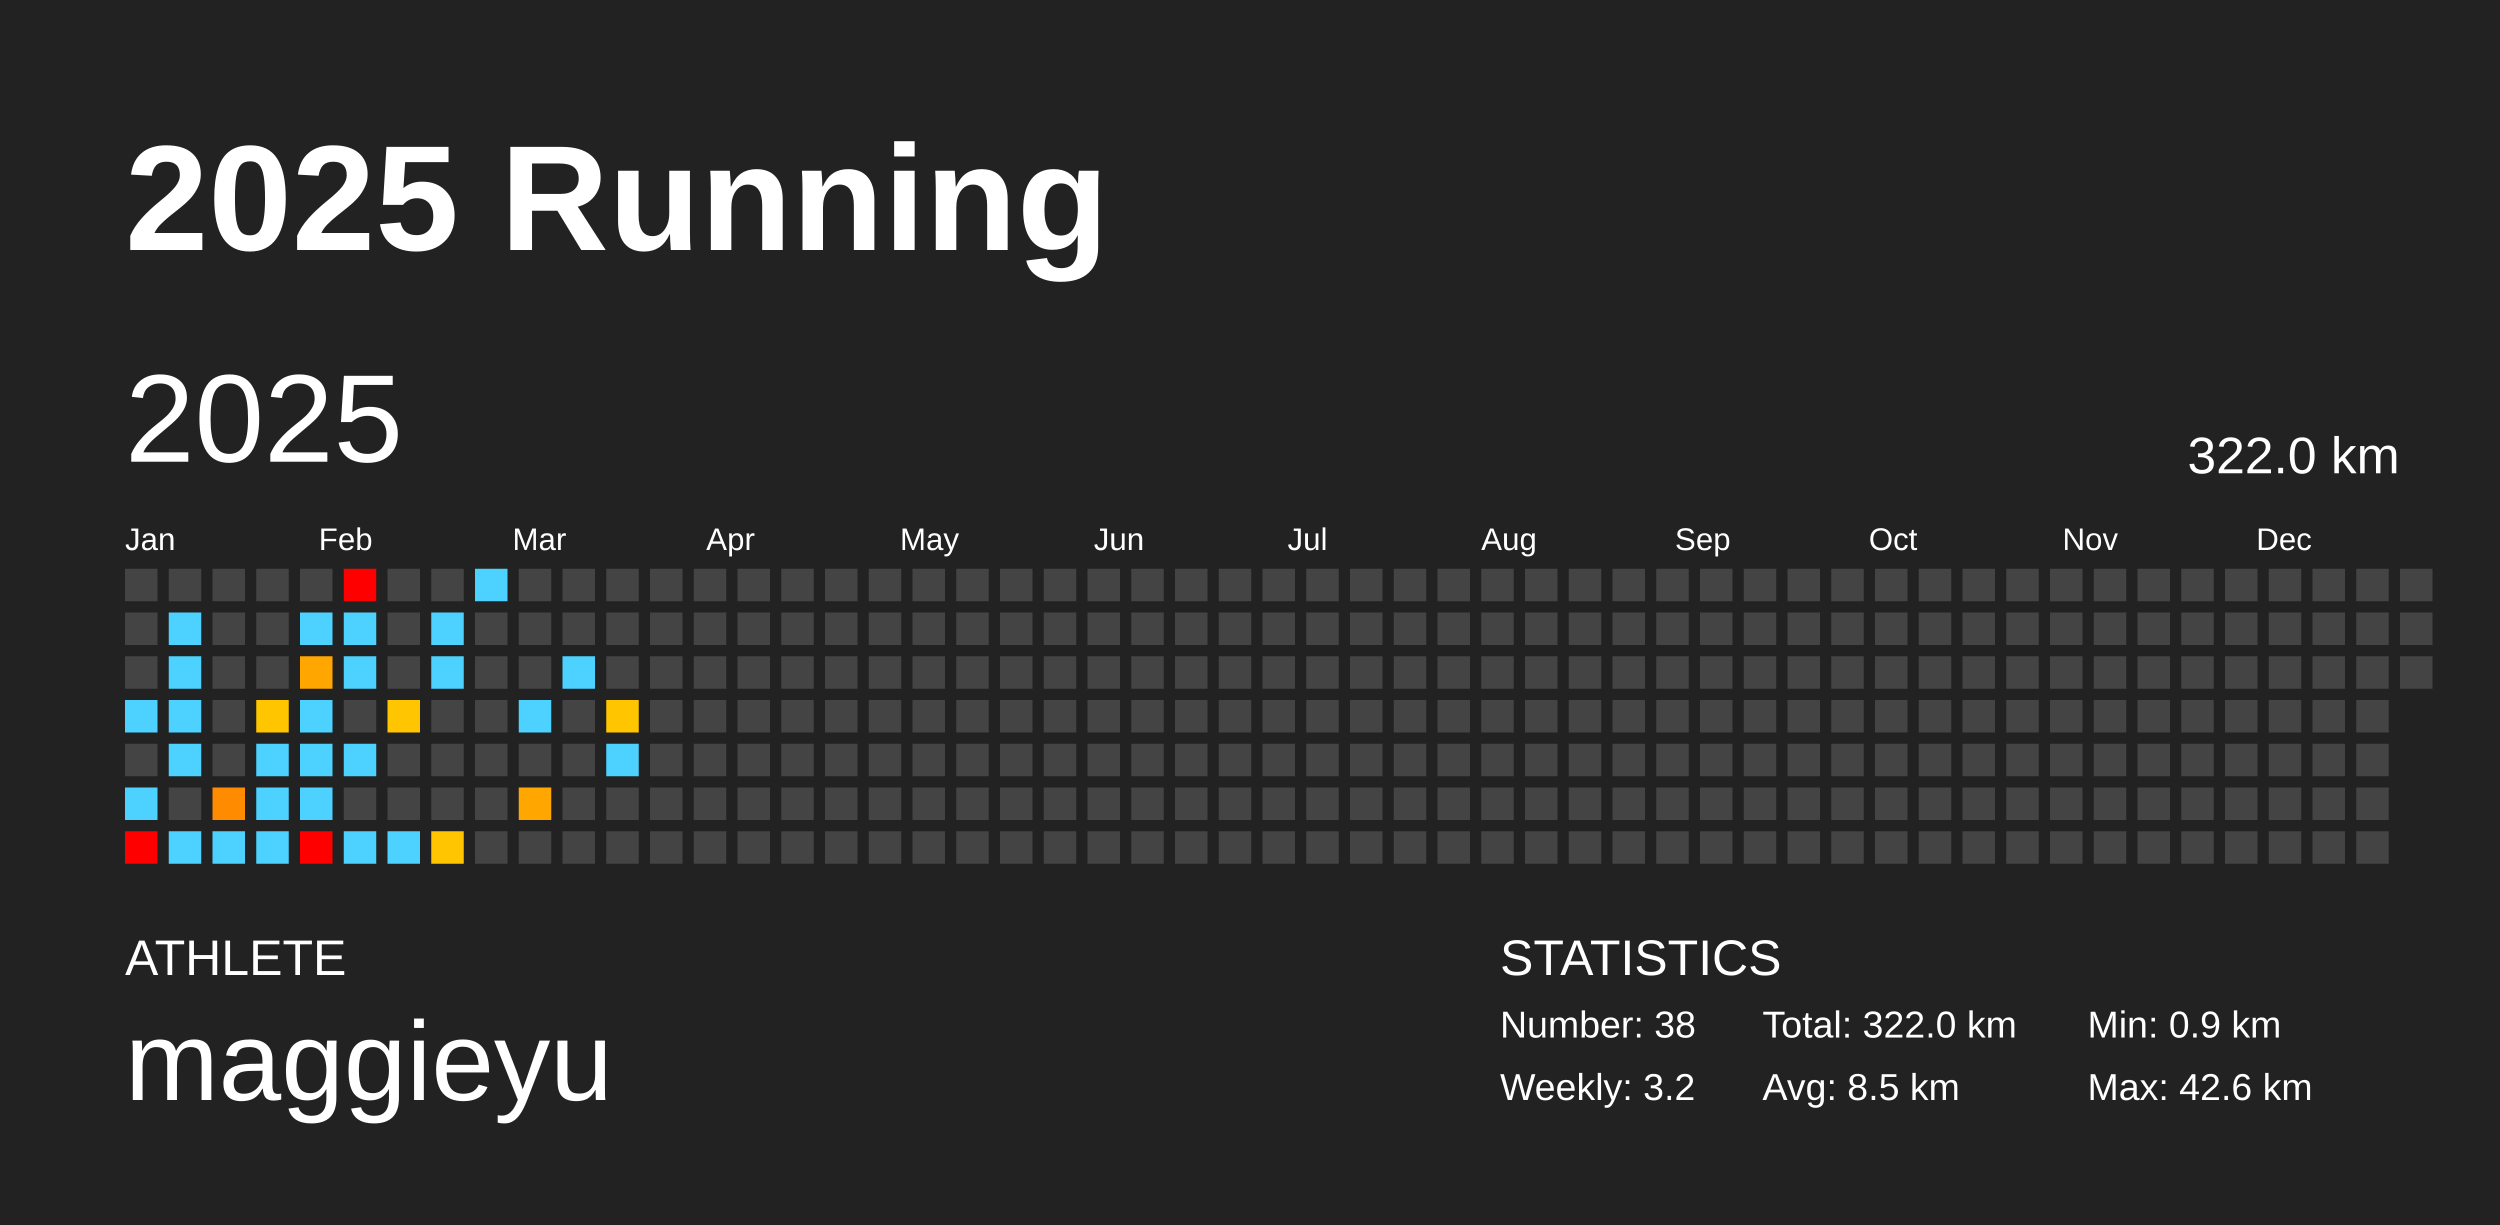
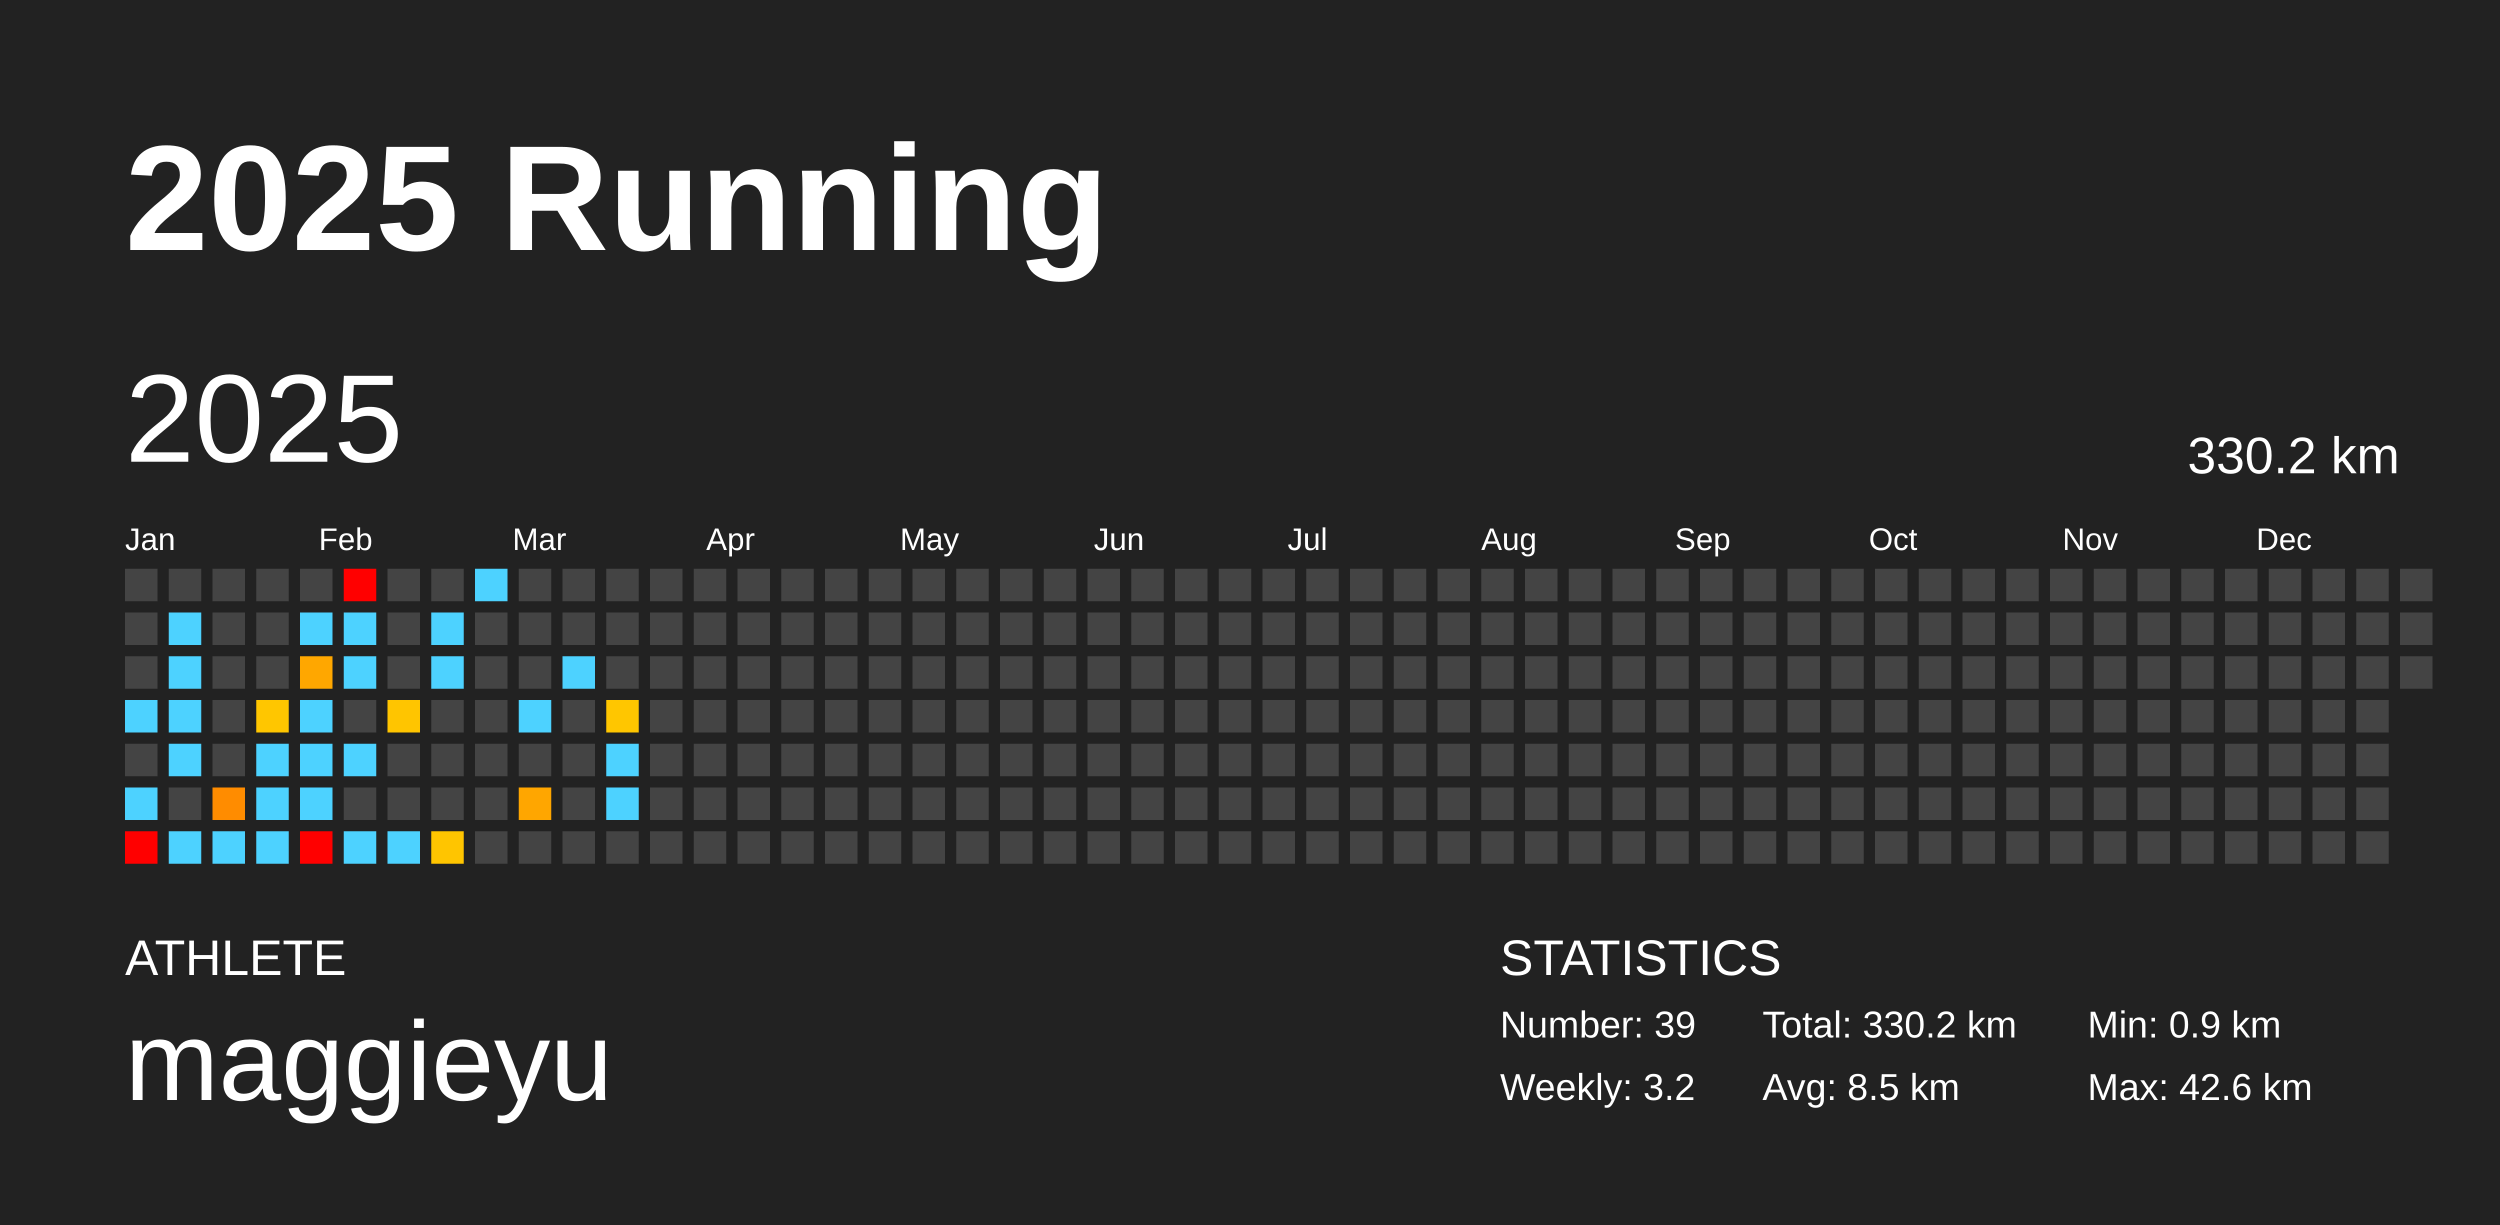
<svg xmlns="http://www.w3.org/2000/svg" baseProfile="full" height="98mm" version="1.1" viewBox="0,0,200,98" width="200mm">
  <defs />
  <rect fill="#222222" height="98" width="200" x="0" y="0" />
  <text fill="#FFFFFF" style="font-size:12px; font-family:Arial; font-weight:bold;" x="10" y="20">2025 Running</text>
  <text fill="#FFFFFF" style="font-size:4px; font-family:Arial" x="10" y="78">ATHLETE</text>
  <text fill="#FFFFFF" style="font-size:9px; font-family:Arial" x="10" y="88">maggieyu</text>
  <text fill="#FFFFFF" style="font-size:4px; font-family:Arial" x="120" y="78">STATISTICS</text>
-   <text fill="#FFFFFF" style="font-size:3px; font-family:Arial" x="120" y="83">Number: 38</text>
+   <text fill="#FFFFFF" style="font-size:3px; font-family:Arial" x="120" y="83">Number: 39</text>
  <text fill="#FFFFFF" style="font-size:3px; font-family:Arial" x="120" y="88">Weekly: 3.2</text>
-   <text fill="#FFFFFF" style="font-size:3px; font-family:Arial" x="141" y="83">Total: 322.0 km</text>
+   <text fill="#FFFFFF" style="font-size:3px; font-family:Arial" x="141" y="83">Total: 330.2 km</text>
  <text fill="#FFFFFF" style="font-size:3px; font-family:Arial" x="141" y="88">Avg: 8.5 km</text>
  <text fill="#FFFFFF" style="font-size:3px; font-family:Arial" x="167" y="83">Min: 0.9 km</text>
  <text fill="#FFFFFF" style="font-size:3px; font-family:Arial" x="167" y="88">Max: 42.6 km</text>
  <text dominant-baseline="hanging" fill="#FFFFFF" style="font-size:10.0px; font-family:Arial;" x="10" y="30">2025</text>
-   <text dominant-baseline="hanging" fill="#FFFFFF" style="font-size:4.125px; font-family:Arial;" x="175" y="35">322.0 km</text>
+   <text dominant-baseline="hanging" fill="#FFFFFF" style="font-size:4.125px; font-family:Arial;" x="175" y="35">330.2 km</text>
  <text fill="#FFFFFF" style="font-size:2.5px; font-family:Arial" x="10.0" y="44">Jan</text>
  <text fill="#FFFFFF" style="font-size:2.5px; font-family:Arial" x="25.5" y="44">Feb</text>
  <text fill="#FFFFFF" style="font-size:2.5px; font-family:Arial" x="41.0" y="44">Mar</text>
  <text fill="#FFFFFF" style="font-size:2.5px; font-family:Arial" x="56.5" y="44">Apr</text>
  <text fill="#FFFFFF" style="font-size:2.5px; font-family:Arial" x="72.0" y="44">May</text>
  <text fill="#FFFFFF" style="font-size:2.5px; font-family:Arial" x="87.5" y="44">Jun</text>
  <text fill="#FFFFFF" style="font-size:2.5px; font-family:Arial" x="103.0" y="44">Jul</text>
  <text fill="#FFFFFF" style="font-size:2.5px; font-family:Arial" x="118.5" y="44">Aug</text>
  <text fill="#FFFFFF" style="font-size:2.5px; font-family:Arial" x="134.0" y="44">Sep</text>
  <text fill="#FFFFFF" style="font-size:2.5px; font-family:Arial" x="149.5" y="44">Oct</text>
  <text fill="#FFFFFF" style="font-size:2.5px; font-family:Arial" x="165.0" y="44">Nov</text>
  <text fill="#FFFFFF" style="font-size:2.5px; font-family:Arial" x="180.5" y="44">Dec</text>
  <rect fill="#444444" height="2.6" width="2.6" x="10.0" y="45.5" />
  <rect fill="#444444" height="2.6" width="2.6" x="10.0" y="49.0" />
  <rect fill="#444444" height="2.6" width="2.6" x="10.0" y="52.5" />
  <rect fill="#4dd2ff" height="2.6" width="2.6" x="10.0" y="56.0" />
  <rect fill="#444444" height="2.6" width="2.6" x="10.0" y="59.5" />
  <rect fill="#4dd2ff" height="2.6" width="2.6" x="10.0" y="63.0" />
  <rect fill="red" height="2.6" width="2.6" x="10.0" y="66.5" />
  <rect fill="#444444" height="2.6" width="2.6" x="13.5" y="45.5" />
  <rect fill="#4dd2ff" height="2.6" width="2.6" x="13.5" y="49.0" />
  <rect fill="#4dd2ff" height="2.6" width="2.6" x="13.5" y="52.5" />
  <rect fill="#4dd2ff" height="2.6" width="2.6" x="13.5" y="56.0" />
  <rect fill="#4dd2ff" height="2.6" width="2.6" x="13.5" y="59.5" />
  <rect fill="#444444" height="2.6" width="2.6" x="13.5" y="63.0" />
  <rect fill="#4dd2ff" height="2.6" width="2.6" x="13.5" y="66.5" />
  <rect fill="#444444" height="2.6" width="2.6" x="17.0" y="45.5" />
  <rect fill="#444444" height="2.6" width="2.6" x="17.0" y="49.0" />
  <rect fill="#444444" height="2.6" width="2.6" x="17.0" y="52.5" />
  <rect fill="#444444" height="2.6" width="2.6" x="17.0" y="56.0" />
  <rect fill="#444444" height="2.6" width="2.6" x="17.0" y="59.5" />
  <rect fill="#ff8c00" height="2.6" width="2.6" x="17.0" y="63.0" />
  <rect fill="#4dd2ff" height="2.6" width="2.6" x="17.0" y="66.5" />
  <rect fill="#444444" height="2.6" width="2.6" x="20.5" y="45.5" />
  <rect fill="#444444" height="2.6" width="2.6" x="20.5" y="49.0" />
  <rect fill="#444444" height="2.6" width="2.6" x="20.5" y="52.5" />
  <rect fill="#ffc600" height="2.6" width="2.6" x="20.5" y="56.0" />
  <rect fill="#4dd2ff" height="2.6" width="2.6" x="20.5" y="59.5" />
  <rect fill="#4dd2ff" height="2.6" width="2.6" x="20.5" y="63.0" />
  <rect fill="#4dd2ff" height="2.6" width="2.6" x="20.5" y="66.5" />
  <rect fill="#444444" height="2.6" width="2.6" x="24.0" y="45.5" />
  <rect fill="#4dd2ff" height="2.6" width="2.6" x="24.0" y="49.0" />
  <rect fill="#ffa700" height="2.6" width="2.6" x="24.0" y="52.5" />
  <rect fill="#4dd2ff" height="2.6" width="2.6" x="24.0" y="56.0" />
  <rect fill="#4dd2ff" height="2.6" width="2.6" x="24.0" y="59.5" />
  <rect fill="#4dd2ff" height="2.6" width="2.6" x="24.0" y="63.0" />
  <rect fill="red" height="2.6" width="2.6" x="24.0" y="66.5" />
  <rect fill="red" height="2.6" width="2.6" x="27.5" y="45.5" />
  <rect fill="#4dd2ff" height="2.6" width="2.6" x="27.5" y="49.0" />
  <rect fill="#4dd2ff" height="2.6" width="2.6" x="27.5" y="52.5" />
  <rect fill="#444444" height="2.6" width="2.6" x="27.5" y="56.0" />
  <rect fill="#4dd2ff" height="2.6" width="2.6" x="27.5" y="59.5" />
  <rect fill="#444444" height="2.6" width="2.6" x="27.5" y="63.0" />
  <rect fill="#4dd2ff" height="2.6" width="2.6" x="27.5" y="66.5" />
  <rect fill="#444444" height="2.6" width="2.6" x="31.0" y="45.5" />
  <rect fill="#444444" height="2.6" width="2.6" x="31.0" y="49.0" />
  <rect fill="#444444" height="2.6" width="2.6" x="31.0" y="52.5" />
  <rect fill="#ffc500" height="2.6" width="2.6" x="31.0" y="56.0" />
  <rect fill="#444444" height="2.6" width="2.6" x="31.0" y="59.5" />
  <rect fill="#444444" height="2.6" width="2.6" x="31.0" y="63.0" />
  <rect fill="#4dd2ff" height="2.6" width="2.6" x="31.0" y="66.5" />
  <rect fill="#444444" height="2.6" width="2.6" x="34.5" y="45.5" />
  <rect fill="#4dd2ff" height="2.6" width="2.6" x="34.5" y="49.0" />
  <rect fill="#4dd2ff" height="2.6" width="2.6" x="34.5" y="52.5" />
  <rect fill="#444444" height="2.6" width="2.6" x="34.5" y="56.0" />
  <rect fill="#444444" height="2.6" width="2.6" x="34.5" y="59.5" />
  <rect fill="#444444" height="2.6" width="2.6" x="34.5" y="63.0" />
  <rect fill="#ffc500" height="2.6" width="2.6" x="34.5" y="66.5" />
  <rect fill="#4dd2ff" height="2.6" width="2.6" x="38.0" y="45.5" />
  <rect fill="#444444" height="2.6" width="2.6" x="38.0" y="49.0" />
  <rect fill="#444444" height="2.6" width="2.6" x="38.0" y="52.5" />
  <rect fill="#444444" height="2.6" width="2.6" x="38.0" y="56.0" />
  <rect fill="#444444" height="2.6" width="2.6" x="38.0" y="59.5" />
  <rect fill="#444444" height="2.6" width="2.6" x="38.0" y="63.0" />
  <rect fill="#444444" height="2.6" width="2.6" x="38.0" y="66.5" />
  <rect fill="#444444" height="2.6" width="2.6" x="41.5" y="45.5" />
  <rect fill="#444444" height="2.6" width="2.6" x="41.5" y="49.0" />
  <rect fill="#444444" height="2.6" width="2.6" x="41.5" y="52.5" />
  <rect fill="#4dd2ff" height="2.6" width="2.6" x="41.5" y="56.0" />
  <rect fill="#444444" height="2.6" width="2.6" x="41.5" y="59.5" />
  <rect fill="#ffa600" height="2.6" width="2.6" x="41.5" y="63.0" />
  <rect fill="#444444" height="2.6" width="2.6" x="41.5" y="66.5" />
  <rect fill="#444444" height="2.6" width="2.6" x="45.0" y="45.5" />
  <rect fill="#444444" height="2.6" width="2.6" x="45.0" y="49.0" />
  <rect fill="#4dd2ff" height="2.6" width="2.6" x="45.0" y="52.5" />
  <rect fill="#444444" height="2.6" width="2.6" x="45.0" y="56.0" />
  <rect fill="#444444" height="2.6" width="2.6" x="45.0" y="59.5" />
  <rect fill="#444444" height="2.6" width="2.6" x="45.0" y="63.0" />
  <rect fill="#444444" height="2.6" width="2.6" x="45.0" y="66.5" />
  <rect fill="#444444" height="2.6" width="2.6" x="48.5" y="45.5" />
  <rect fill="#444444" height="2.6" width="2.6" x="48.5" y="49.0" />
  <rect fill="#444444" height="2.6" width="2.6" x="48.5" y="52.5" />
  <rect fill="#ffc600" height="2.6" width="2.6" x="48.5" y="56.0" />
  <rect fill="#4dd2ff" height="2.6" width="2.6" x="48.5" y="59.5" />
-   <rect fill="#444444" height="2.6" width="2.6" x="48.5" y="63.0" />
+   <rect fill="#4dd2ff" height="2.6" width="2.6" x="48.5" y="63.0" />
  <rect fill="#444444" height="2.6" width="2.6" x="48.5" y="66.5" />
  <rect fill="#444444" height="2.6" width="2.6" x="52.0" y="45.5" />
  <rect fill="#444444" height="2.6" width="2.6" x="52.0" y="49.0" />
  <rect fill="#444444" height="2.6" width="2.6" x="52.0" y="52.5" />
  <rect fill="#444444" height="2.6" width="2.6" x="52.0" y="56.0" />
  <rect fill="#444444" height="2.6" width="2.6" x="52.0" y="59.5" />
  <rect fill="#444444" height="2.6" width="2.6" x="52.0" y="63.0" />
  <rect fill="#444444" height="2.6" width="2.6" x="52.0" y="66.5" />
  <rect fill="#444444" height="2.6" width="2.6" x="55.5" y="45.5" />
  <rect fill="#444444" height="2.6" width="2.6" x="55.5" y="49.0" />
  <rect fill="#444444" height="2.6" width="2.6" x="55.5" y="52.5" />
  <rect fill="#444444" height="2.6" width="2.6" x="55.5" y="56.0" />
  <rect fill="#444444" height="2.6" width="2.6" x="55.5" y="59.5" />
  <rect fill="#444444" height="2.6" width="2.6" x="55.5" y="63.0" />
  <rect fill="#444444" height="2.6" width="2.6" x="55.5" y="66.5" />
  <rect fill="#444444" height="2.6" width="2.6" x="59.0" y="45.5" />
  <rect fill="#444444" height="2.6" width="2.6" x="59.0" y="49.0" />
  <rect fill="#444444" height="2.6" width="2.6" x="59.0" y="52.5" />
  <rect fill="#444444" height="2.6" width="2.6" x="59.0" y="56.0" />
  <rect fill="#444444" height="2.6" width="2.6" x="59.0" y="59.5" />
  <rect fill="#444444" height="2.6" width="2.6" x="59.0" y="63.0" />
  <rect fill="#444444" height="2.6" width="2.6" x="59.0" y="66.5" />
  <rect fill="#444444" height="2.6" width="2.6" x="62.5" y="45.5" />
  <rect fill="#444444" height="2.6" width="2.6" x="62.5" y="49.0" />
  <rect fill="#444444" height="2.6" width="2.6" x="62.5" y="52.5" />
  <rect fill="#444444" height="2.6" width="2.6" x="62.5" y="56.0" />
  <rect fill="#444444" height="2.6" width="2.6" x="62.5" y="59.5" />
  <rect fill="#444444" height="2.6" width="2.6" x="62.5" y="63.0" />
  <rect fill="#444444" height="2.6" width="2.6" x="62.5" y="66.5" />
  <rect fill="#444444" height="2.6" width="2.6" x="66.0" y="45.5" />
  <rect fill="#444444" height="2.6" width="2.6" x="66.0" y="49.0" />
  <rect fill="#444444" height="2.6" width="2.6" x="66.0" y="52.5" />
  <rect fill="#444444" height="2.6" width="2.6" x="66.0" y="56.0" />
  <rect fill="#444444" height="2.6" width="2.6" x="66.0" y="59.5" />
  <rect fill="#444444" height="2.6" width="2.6" x="66.0" y="63.0" />
  <rect fill="#444444" height="2.6" width="2.6" x="66.0" y="66.5" />
  <rect fill="#444444" height="2.6" width="2.6" x="69.5" y="45.5" />
  <rect fill="#444444" height="2.6" width="2.6" x="69.5" y="49.0" />
  <rect fill="#444444" height="2.6" width="2.6" x="69.5" y="52.5" />
  <rect fill="#444444" height="2.6" width="2.6" x="69.5" y="56.0" />
  <rect fill="#444444" height="2.6" width="2.6" x="69.5" y="59.5" />
  <rect fill="#444444" height="2.6" width="2.6" x="69.5" y="63.0" />
  <rect fill="#444444" height="2.6" width="2.6" x="69.5" y="66.5" />
  <rect fill="#444444" height="2.6" width="2.6" x="73.0" y="45.5" />
  <rect fill="#444444" height="2.6" width="2.6" x="73.0" y="49.0" />
  <rect fill="#444444" height="2.6" width="2.6" x="73.0" y="52.5" />
  <rect fill="#444444" height="2.6" width="2.6" x="73.0" y="56.0" />
  <rect fill="#444444" height="2.6" width="2.6" x="73.0" y="59.5" />
  <rect fill="#444444" height="2.6" width="2.6" x="73.0" y="63.0" />
  <rect fill="#444444" height="2.6" width="2.6" x="73.0" y="66.5" />
  <rect fill="#444444" height="2.6" width="2.6" x="76.5" y="45.5" />
  <rect fill="#444444" height="2.6" width="2.6" x="76.5" y="49.0" />
  <rect fill="#444444" height="2.6" width="2.6" x="76.5" y="52.5" />
  <rect fill="#444444" height="2.6" width="2.6" x="76.5" y="56.0" />
  <rect fill="#444444" height="2.6" width="2.6" x="76.5" y="59.5" />
  <rect fill="#444444" height="2.6" width="2.6" x="76.5" y="63.0" />
  <rect fill="#444444" height="2.6" width="2.6" x="76.5" y="66.5" />
  <rect fill="#444444" height="2.6" width="2.6" x="80.0" y="45.5" />
  <rect fill="#444444" height="2.6" width="2.6" x="80.0" y="49.0" />
  <rect fill="#444444" height="2.6" width="2.6" x="80.0" y="52.5" />
  <rect fill="#444444" height="2.6" width="2.6" x="80.0" y="56.0" />
  <rect fill="#444444" height="2.6" width="2.6" x="80.0" y="59.5" />
  <rect fill="#444444" height="2.6" width="2.6" x="80.0" y="63.0" />
  <rect fill="#444444" height="2.6" width="2.6" x="80.0" y="66.5" />
  <rect fill="#444444" height="2.6" width="2.6" x="83.5" y="45.5" />
  <rect fill="#444444" height="2.6" width="2.6" x="83.5" y="49.0" />
  <rect fill="#444444" height="2.6" width="2.6" x="83.5" y="52.5" />
  <rect fill="#444444" height="2.6" width="2.6" x="83.5" y="56.0" />
  <rect fill="#444444" height="2.6" width="2.6" x="83.5" y="59.5" />
  <rect fill="#444444" height="2.6" width="2.6" x="83.5" y="63.0" />
  <rect fill="#444444" height="2.6" width="2.6" x="83.5" y="66.5" />
  <rect fill="#444444" height="2.6" width="2.6" x="87.0" y="45.5" />
  <rect fill="#444444" height="2.6" width="2.6" x="87.0" y="49.0" />
  <rect fill="#444444" height="2.6" width="2.6" x="87.0" y="52.5" />
  <rect fill="#444444" height="2.6" width="2.6" x="87.0" y="56.0" />
  <rect fill="#444444" height="2.6" width="2.6" x="87.0" y="59.5" />
  <rect fill="#444444" height="2.6" width="2.6" x="87.0" y="63.0" />
  <rect fill="#444444" height="2.6" width="2.6" x="87.0" y="66.5" />
  <rect fill="#444444" height="2.6" width="2.6" x="90.5" y="45.5" />
  <rect fill="#444444" height="2.6" width="2.6" x="90.5" y="49.0" />
  <rect fill="#444444" height="2.6" width="2.6" x="90.5" y="52.5" />
  <rect fill="#444444" height="2.6" width="2.6" x="90.5" y="56.0" />
  <rect fill="#444444" height="2.6" width="2.6" x="90.5" y="59.5" />
  <rect fill="#444444" height="2.6" width="2.6" x="90.5" y="63.0" />
  <rect fill="#444444" height="2.6" width="2.6" x="90.5" y="66.5" />
  <rect fill="#444444" height="2.6" width="2.6" x="94.0" y="45.5" />
  <rect fill="#444444" height="2.6" width="2.6" x="94.0" y="49.0" />
  <rect fill="#444444" height="2.6" width="2.6" x="94.0" y="52.5" />
  <rect fill="#444444" height="2.6" width="2.6" x="94.0" y="56.0" />
  <rect fill="#444444" height="2.6" width="2.6" x="94.0" y="59.5" />
  <rect fill="#444444" height="2.6" width="2.6" x="94.0" y="63.0" />
  <rect fill="#444444" height="2.6" width="2.6" x="94.0" y="66.5" />
  <rect fill="#444444" height="2.6" width="2.6" x="97.5" y="45.5" />
  <rect fill="#444444" height="2.6" width="2.6" x="97.5" y="49.0" />
  <rect fill="#444444" height="2.6" width="2.6" x="97.5" y="52.5" />
  <rect fill="#444444" height="2.6" width="2.6" x="97.5" y="56.0" />
  <rect fill="#444444" height="2.6" width="2.6" x="97.5" y="59.5" />
  <rect fill="#444444" height="2.6" width="2.6" x="97.5" y="63.0" />
  <rect fill="#444444" height="2.6" width="2.6" x="97.5" y="66.5" />
  <rect fill="#444444" height="2.6" width="2.6" x="101.0" y="45.5" />
  <rect fill="#444444" height="2.6" width="2.6" x="101.0" y="49.0" />
  <rect fill="#444444" height="2.6" width="2.6" x="101.0" y="52.5" />
  <rect fill="#444444" height="2.6" width="2.6" x="101.0" y="56.0" />
  <rect fill="#444444" height="2.6" width="2.6" x="101.0" y="59.5" />
  <rect fill="#444444" height="2.6" width="2.6" x="101.0" y="63.0" />
  <rect fill="#444444" height="2.6" width="2.6" x="101.0" y="66.5" />
  <rect fill="#444444" height="2.6" width="2.6" x="104.5" y="45.5" />
  <rect fill="#444444" height="2.6" width="2.6" x="104.5" y="49.0" />
  <rect fill="#444444" height="2.6" width="2.6" x="104.5" y="52.5" />
  <rect fill="#444444" height="2.6" width="2.6" x="104.5" y="56.0" />
  <rect fill="#444444" height="2.6" width="2.6" x="104.5" y="59.5" />
  <rect fill="#444444" height="2.6" width="2.6" x="104.5" y="63.0" />
  <rect fill="#444444" height="2.6" width="2.6" x="104.5" y="66.5" />
  <rect fill="#444444" height="2.6" width="2.6" x="108.0" y="45.5" />
  <rect fill="#444444" height="2.6" width="2.6" x="108.0" y="49.0" />
  <rect fill="#444444" height="2.6" width="2.6" x="108.0" y="52.5" />
  <rect fill="#444444" height="2.6" width="2.6" x="108.0" y="56.0" />
  <rect fill="#444444" height="2.6" width="2.6" x="108.0" y="59.5" />
  <rect fill="#444444" height="2.6" width="2.6" x="108.0" y="63.0" />
  <rect fill="#444444" height="2.6" width="2.6" x="108.0" y="66.5" />
  <rect fill="#444444" height="2.6" width="2.6" x="111.5" y="45.5" />
  <rect fill="#444444" height="2.6" width="2.6" x="111.5" y="49.0" />
  <rect fill="#444444" height="2.6" width="2.6" x="111.5" y="52.5" />
  <rect fill="#444444" height="2.6" width="2.6" x="111.5" y="56.0" />
  <rect fill="#444444" height="2.6" width="2.6" x="111.5" y="59.5" />
  <rect fill="#444444" height="2.6" width="2.6" x="111.5" y="63.0" />
  <rect fill="#444444" height="2.6" width="2.6" x="111.5" y="66.5" />
  <rect fill="#444444" height="2.6" width="2.6" x="115.0" y="45.5" />
  <rect fill="#444444" height="2.6" width="2.6" x="115.0" y="49.0" />
  <rect fill="#444444" height="2.6" width="2.6" x="115.0" y="52.5" />
  <rect fill="#444444" height="2.6" width="2.6" x="115.0" y="56.0" />
  <rect fill="#444444" height="2.6" width="2.6" x="115.0" y="59.5" />
  <rect fill="#444444" height="2.6" width="2.6" x="115.0" y="63.0" />
  <rect fill="#444444" height="2.6" width="2.6" x="115.0" y="66.5" />
  <rect fill="#444444" height="2.6" width="2.6" x="118.5" y="45.5" />
  <rect fill="#444444" height="2.6" width="2.6" x="118.5" y="49.0" />
  <rect fill="#444444" height="2.6" width="2.6" x="118.5" y="52.5" />
  <rect fill="#444444" height="2.6" width="2.6" x="118.5" y="56.0" />
  <rect fill="#444444" height="2.6" width="2.6" x="118.5" y="59.5" />
  <rect fill="#444444" height="2.6" width="2.6" x="118.5" y="63.0" />
  <rect fill="#444444" height="2.6" width="2.6" x="118.5" y="66.5" />
  <rect fill="#444444" height="2.6" width="2.6" x="122.0" y="45.5" />
  <rect fill="#444444" height="2.6" width="2.6" x="122.0" y="49.0" />
  <rect fill="#444444" height="2.6" width="2.6" x="122.0" y="52.5" />
  <rect fill="#444444" height="2.6" width="2.6" x="122.0" y="56.0" />
  <rect fill="#444444" height="2.6" width="2.6" x="122.0" y="59.5" />
  <rect fill="#444444" height="2.6" width="2.6" x="122.0" y="63.0" />
  <rect fill="#444444" height="2.6" width="2.6" x="122.0" y="66.5" />
  <rect fill="#444444" height="2.6" width="2.6" x="125.5" y="45.5" />
  <rect fill="#444444" height="2.6" width="2.6" x="125.5" y="49.0" />
  <rect fill="#444444" height="2.6" width="2.6" x="125.5" y="52.5" />
  <rect fill="#444444" height="2.6" width="2.6" x="125.5" y="56.0" />
  <rect fill="#444444" height="2.6" width="2.6" x="125.5" y="59.5" />
  <rect fill="#444444" height="2.6" width="2.6" x="125.5" y="63.0" />
  <rect fill="#444444" height="2.6" width="2.6" x="125.5" y="66.5" />
  <rect fill="#444444" height="2.6" width="2.6" x="129.0" y="45.5" />
  <rect fill="#444444" height="2.6" width="2.6" x="129.0" y="49.0" />
  <rect fill="#444444" height="2.6" width="2.6" x="129.0" y="52.5" />
  <rect fill="#444444" height="2.6" width="2.6" x="129.0" y="56.0" />
  <rect fill="#444444" height="2.6" width="2.6" x="129.0" y="59.5" />
  <rect fill="#444444" height="2.6" width="2.6" x="129.0" y="63.0" />
  <rect fill="#444444" height="2.6" width="2.6" x="129.0" y="66.5" />
  <rect fill="#444444" height="2.6" width="2.6" x="132.5" y="45.5" />
  <rect fill="#444444" height="2.6" width="2.6" x="132.5" y="49.0" />
  <rect fill="#444444" height="2.6" width="2.6" x="132.5" y="52.5" />
  <rect fill="#444444" height="2.6" width="2.6" x="132.5" y="56.0" />
  <rect fill="#444444" height="2.6" width="2.6" x="132.5" y="59.5" />
  <rect fill="#444444" height="2.6" width="2.6" x="132.5" y="63.0" />
  <rect fill="#444444" height="2.6" width="2.6" x="132.5" y="66.5" />
  <rect fill="#444444" height="2.6" width="2.6" x="136.0" y="45.5" />
  <rect fill="#444444" height="2.6" width="2.6" x="136.0" y="49.0" />
  <rect fill="#444444" height="2.6" width="2.6" x="136.0" y="52.5" />
  <rect fill="#444444" height="2.6" width="2.6" x="136.0" y="56.0" />
  <rect fill="#444444" height="2.6" width="2.6" x="136.0" y="59.5" />
  <rect fill="#444444" height="2.6" width="2.6" x="136.0" y="63.0" />
  <rect fill="#444444" height="2.6" width="2.6" x="136.0" y="66.5" />
  <rect fill="#444444" height="2.6" width="2.6" x="139.5" y="45.5" />
  <rect fill="#444444" height="2.6" width="2.6" x="139.5" y="49.0" />
  <rect fill="#444444" height="2.6" width="2.6" x="139.5" y="52.5" />
  <rect fill="#444444" height="2.6" width="2.6" x="139.5" y="56.0" />
  <rect fill="#444444" height="2.6" width="2.6" x="139.5" y="59.5" />
  <rect fill="#444444" height="2.6" width="2.6" x="139.5" y="63.0" />
  <rect fill="#444444" height="2.6" width="2.6" x="139.5" y="66.5" />
  <rect fill="#444444" height="2.6" width="2.6" x="143.0" y="45.5" />
  <rect fill="#444444" height="2.6" width="2.6" x="143.0" y="49.0" />
  <rect fill="#444444" height="2.6" width="2.6" x="143.0" y="52.5" />
  <rect fill="#444444" height="2.6" width="2.6" x="143.0" y="56.0" />
  <rect fill="#444444" height="2.6" width="2.6" x="143.0" y="59.5" />
  <rect fill="#444444" height="2.6" width="2.6" x="143.0" y="63.0" />
  <rect fill="#444444" height="2.6" width="2.6" x="143.0" y="66.5" />
  <rect fill="#444444" height="2.6" width="2.6" x="146.5" y="45.5" />
  <rect fill="#444444" height="2.6" width="2.6" x="146.5" y="49.0" />
  <rect fill="#444444" height="2.6" width="2.6" x="146.5" y="52.5" />
  <rect fill="#444444" height="2.6" width="2.6" x="146.5" y="56.0" />
  <rect fill="#444444" height="2.6" width="2.6" x="146.5" y="59.5" />
  <rect fill="#444444" height="2.6" width="2.6" x="146.5" y="63.0" />
  <rect fill="#444444" height="2.6" width="2.6" x="146.5" y="66.5" />
  <rect fill="#444444" height="2.6" width="2.6" x="150.0" y="45.5" />
  <rect fill="#444444" height="2.6" width="2.6" x="150.0" y="49.0" />
  <rect fill="#444444" height="2.6" width="2.6" x="150.0" y="52.5" />
  <rect fill="#444444" height="2.6" width="2.6" x="150.0" y="56.0" />
  <rect fill="#444444" height="2.6" width="2.6" x="150.0" y="59.5" />
  <rect fill="#444444" height="2.6" width="2.6" x="150.0" y="63.0" />
  <rect fill="#444444" height="2.6" width="2.6" x="150.0" y="66.5" />
  <rect fill="#444444" height="2.6" width="2.6" x="153.5" y="45.5" />
  <rect fill="#444444" height="2.6" width="2.6" x="153.5" y="49.0" />
  <rect fill="#444444" height="2.6" width="2.6" x="153.5" y="52.5" />
  <rect fill="#444444" height="2.6" width="2.6" x="153.5" y="56.0" />
  <rect fill="#444444" height="2.6" width="2.6" x="153.5" y="59.5" />
  <rect fill="#444444" height="2.6" width="2.6" x="153.5" y="63.0" />
  <rect fill="#444444" height="2.6" width="2.6" x="153.5" y="66.5" />
  <rect fill="#444444" height="2.6" width="2.6" x="157.0" y="45.5" />
  <rect fill="#444444" height="2.6" width="2.6" x="157.0" y="49.0" />
  <rect fill="#444444" height="2.6" width="2.6" x="157.0" y="52.5" />
  <rect fill="#444444" height="2.6" width="2.6" x="157.0" y="56.0" />
  <rect fill="#444444" height="2.6" width="2.6" x="157.0" y="59.5" />
  <rect fill="#444444" height="2.6" width="2.6" x="157.0" y="63.0" />
  <rect fill="#444444" height="2.6" width="2.6" x="157.0" y="66.5" />
  <rect fill="#444444" height="2.6" width="2.6" x="160.5" y="45.5" />
  <rect fill="#444444" height="2.6" width="2.6" x="160.5" y="49.0" />
  <rect fill="#444444" height="2.6" width="2.6" x="160.5" y="52.5" />
  <rect fill="#444444" height="2.6" width="2.6" x="160.5" y="56.0" />
  <rect fill="#444444" height="2.6" width="2.6" x="160.5" y="59.5" />
  <rect fill="#444444" height="2.6" width="2.6" x="160.5" y="63.0" />
  <rect fill="#444444" height="2.6" width="2.6" x="160.5" y="66.5" />
  <rect fill="#444444" height="2.6" width="2.6" x="164.0" y="45.5" />
  <rect fill="#444444" height="2.6" width="2.6" x="164.0" y="49.0" />
  <rect fill="#444444" height="2.6" width="2.6" x="164.0" y="52.5" />
  <rect fill="#444444" height="2.6" width="2.6" x="164.0" y="56.0" />
  <rect fill="#444444" height="2.6" width="2.6" x="164.0" y="59.5" />
  <rect fill="#444444" height="2.6" width="2.6" x="164.0" y="63.0" />
  <rect fill="#444444" height="2.6" width="2.6" x="164.0" y="66.5" />
  <rect fill="#444444" height="2.6" width="2.6" x="167.5" y="45.5" />
  <rect fill="#444444" height="2.6" width="2.6" x="167.5" y="49.0" />
  <rect fill="#444444" height="2.6" width="2.6" x="167.5" y="52.5" />
  <rect fill="#444444" height="2.6" width="2.6" x="167.5" y="56.0" />
  <rect fill="#444444" height="2.6" width="2.6" x="167.5" y="59.5" />
  <rect fill="#444444" height="2.6" width="2.6" x="167.5" y="63.0" />
  <rect fill="#444444" height="2.6" width="2.6" x="167.5" y="66.5" />
  <rect fill="#444444" height="2.6" width="2.6" x="171.0" y="45.5" />
  <rect fill="#444444" height="2.6" width="2.6" x="171.0" y="49.0" />
  <rect fill="#444444" height="2.6" width="2.6" x="171.0" y="52.5" />
  <rect fill="#444444" height="2.6" width="2.6" x="171.0" y="56.0" />
  <rect fill="#444444" height="2.6" width="2.6" x="171.0" y="59.5" />
  <rect fill="#444444" height="2.6" width="2.6" x="171.0" y="63.0" />
  <rect fill="#444444" height="2.6" width="2.6" x="171.0" y="66.5" />
  <rect fill="#444444" height="2.6" width="2.6" x="174.5" y="45.5" />
  <rect fill="#444444" height="2.6" width="2.6" x="174.5" y="49.0" />
  <rect fill="#444444" height="2.6" width="2.6" x="174.5" y="52.5" />
  <rect fill="#444444" height="2.6" width="2.6" x="174.5" y="56.0" />
  <rect fill="#444444" height="2.6" width="2.6" x="174.5" y="59.5" />
  <rect fill="#444444" height="2.6" width="2.6" x="174.5" y="63.0" />
  <rect fill="#444444" height="2.6" width="2.6" x="174.5" y="66.5" />
  <rect fill="#444444" height="2.6" width="2.6" x="178.0" y="45.5" />
  <rect fill="#444444" height="2.6" width="2.6" x="178.0" y="49.0" />
  <rect fill="#444444" height="2.6" width="2.6" x="178.0" y="52.5" />
  <rect fill="#444444" height="2.6" width="2.6" x="178.0" y="56.0" />
  <rect fill="#444444" height="2.6" width="2.6" x="178.0" y="59.5" />
  <rect fill="#444444" height="2.6" width="2.6" x="178.0" y="63.0" />
  <rect fill="#444444" height="2.6" width="2.6" x="178.0" y="66.5" />
  <rect fill="#444444" height="2.6" width="2.6" x="181.5" y="45.5" />
  <rect fill="#444444" height="2.6" width="2.6" x="181.5" y="49.0" />
  <rect fill="#444444" height="2.6" width="2.6" x="181.5" y="52.5" />
  <rect fill="#444444" height="2.6" width="2.6" x="181.5" y="56.0" />
  <rect fill="#444444" height="2.6" width="2.6" x="181.5" y="59.5" />
  <rect fill="#444444" height="2.6" width="2.6" x="181.5" y="63.0" />
  <rect fill="#444444" height="2.6" width="2.6" x="181.5" y="66.5" />
  <rect fill="#444444" height="2.6" width="2.6" x="185.0" y="45.5" />
  <rect fill="#444444" height="2.6" width="2.6" x="185.0" y="49.0" />
  <rect fill="#444444" height="2.6" width="2.6" x="185.0" y="52.5" />
  <rect fill="#444444" height="2.6" width="2.6" x="185.0" y="56.0" />
  <rect fill="#444444" height="2.6" width="2.6" x="185.0" y="59.5" />
  <rect fill="#444444" height="2.6" width="2.6" x="185.0" y="63.0" />
  <rect fill="#444444" height="2.6" width="2.6" x="185.0" y="66.5" />
  <rect fill="#444444" height="2.6" width="2.6" x="188.5" y="45.5" />
  <rect fill="#444444" height="2.6" width="2.6" x="188.5" y="49.0" />
  <rect fill="#444444" height="2.6" width="2.6" x="188.5" y="52.5" />
  <rect fill="#444444" height="2.6" width="2.6" x="188.5" y="56.0" />
  <rect fill="#444444" height="2.6" width="2.6" x="188.5" y="59.5" />
  <rect fill="#444444" height="2.6" width="2.6" x="188.5" y="63.0" />
  <rect fill="#444444" height="2.6" width="2.6" x="188.5" y="66.5" />
  <rect fill="#444444" height="2.6" width="2.6" x="192.0" y="45.5" />
  <rect fill="#444444" height="2.6" width="2.6" x="192.0" y="49.0" />
  <rect fill="#444444" height="2.6" width="2.6" x="192.0" y="52.5" />
</svg>
